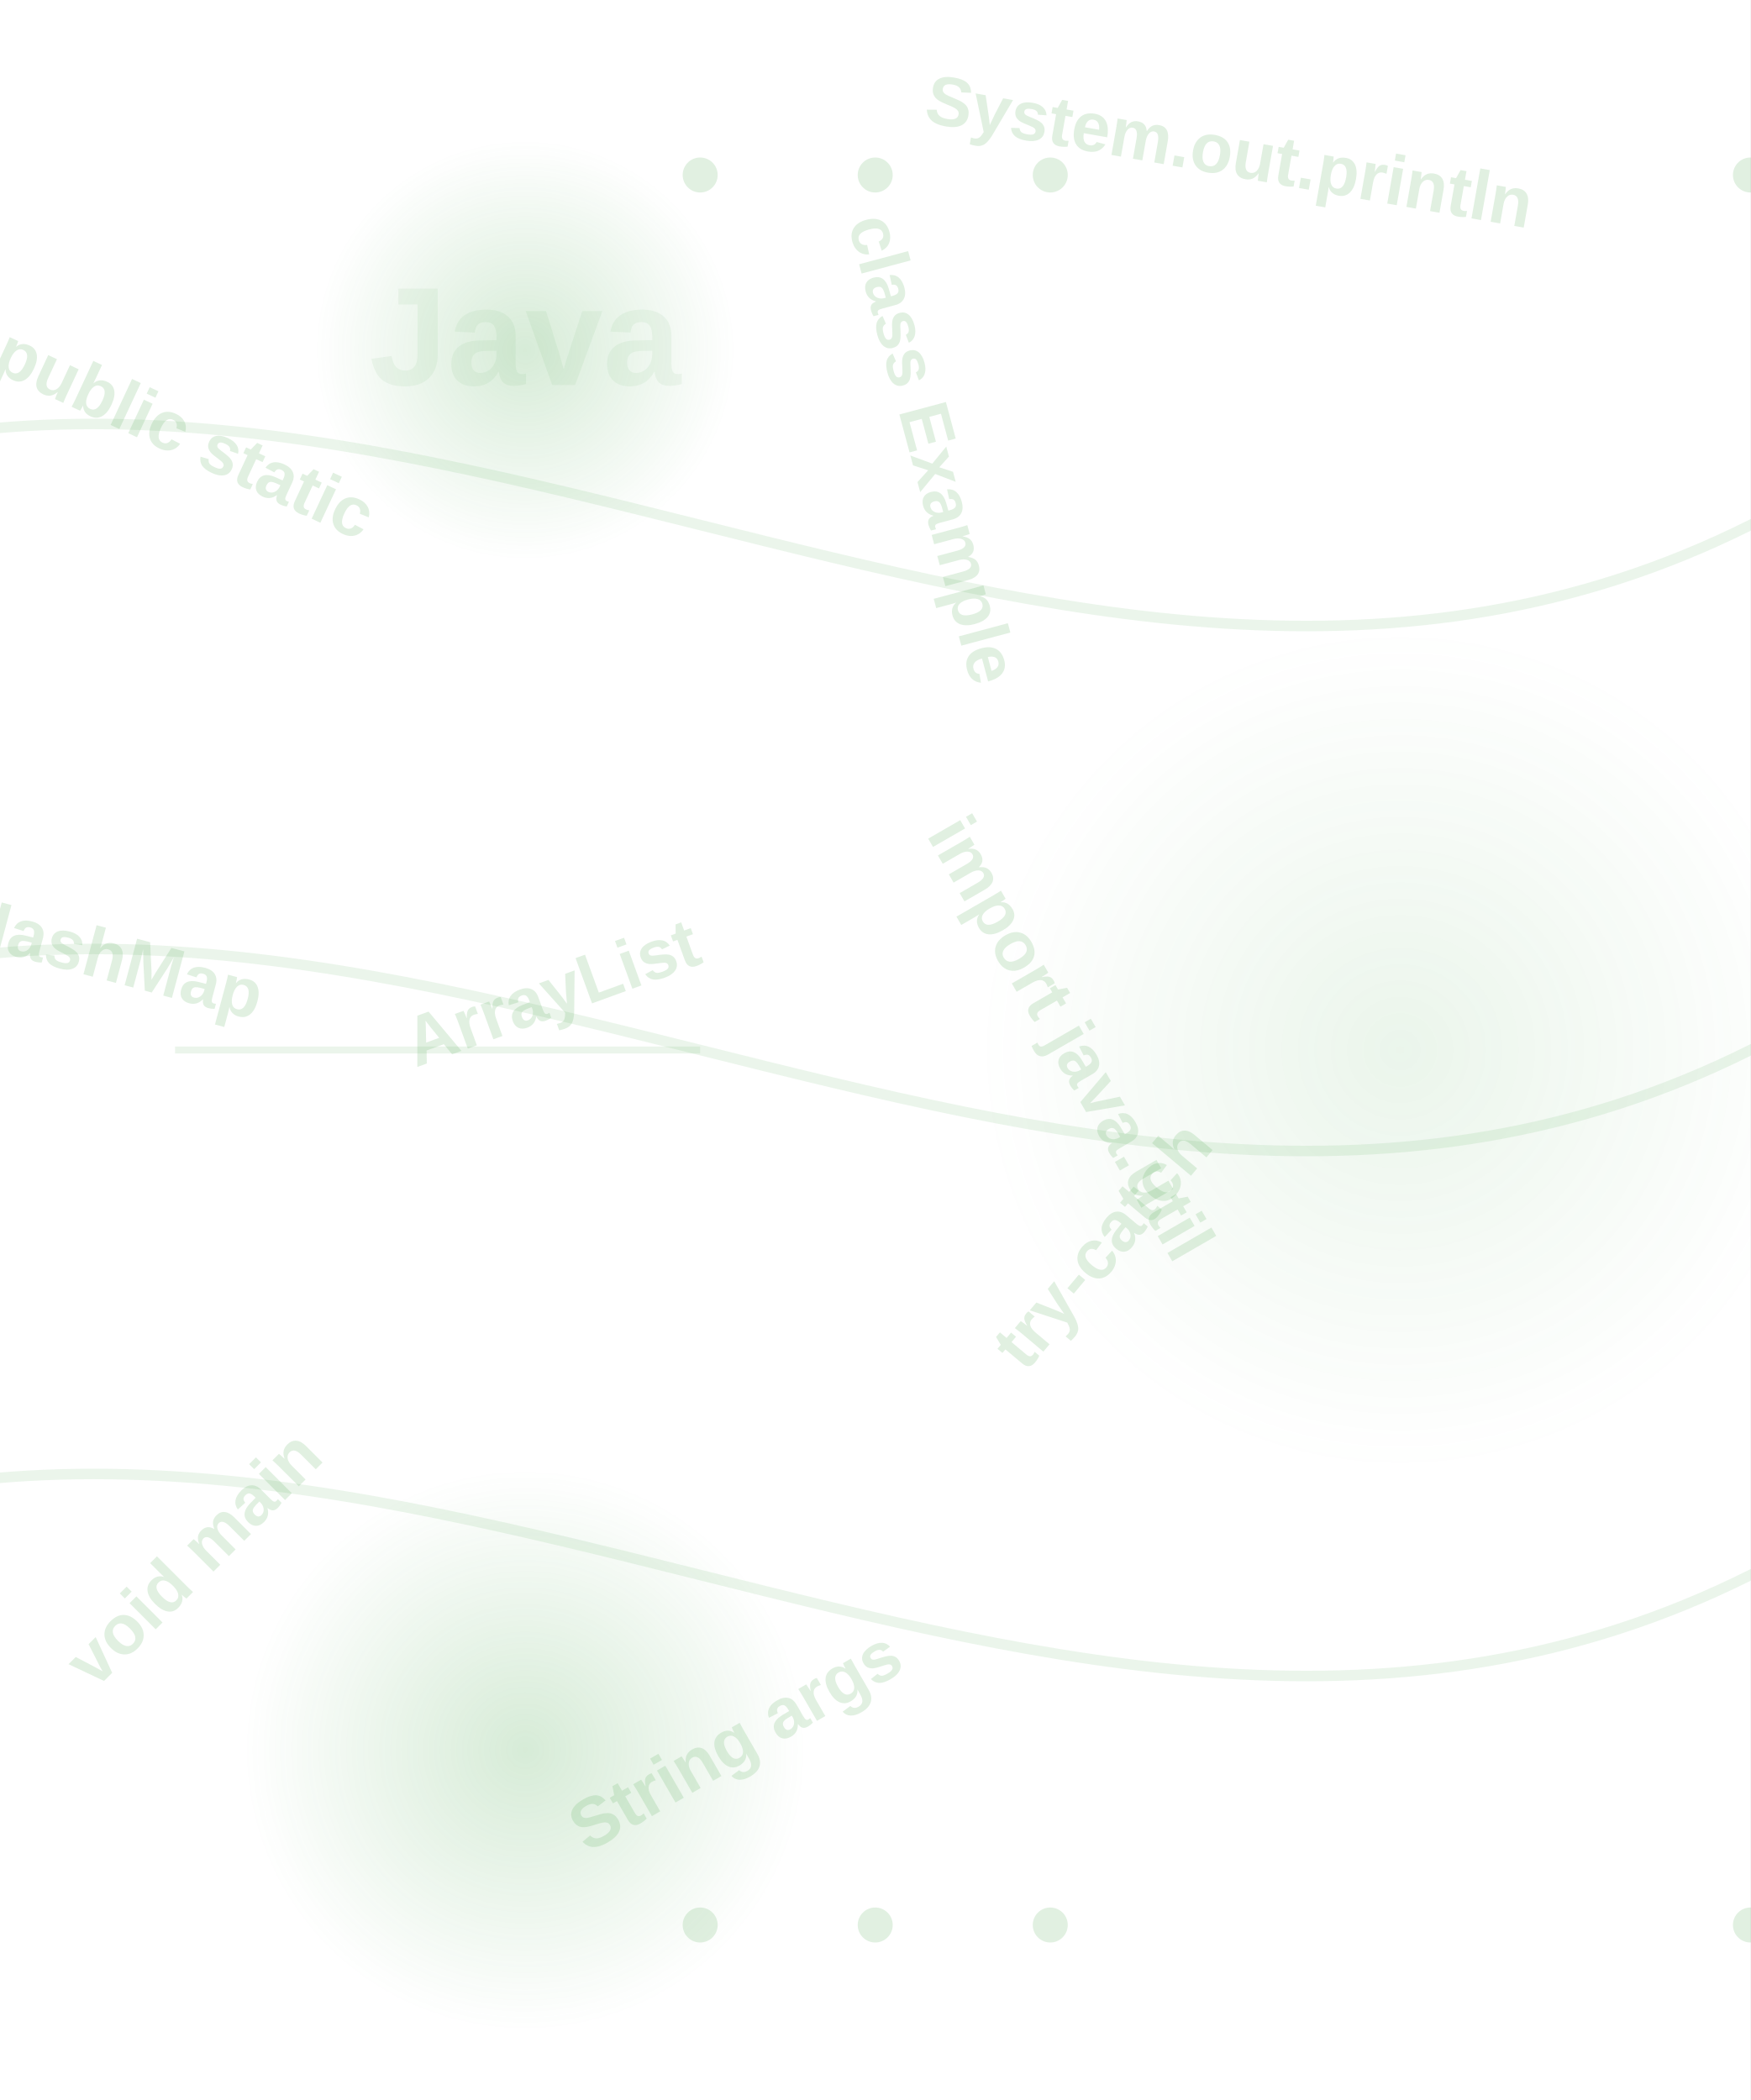
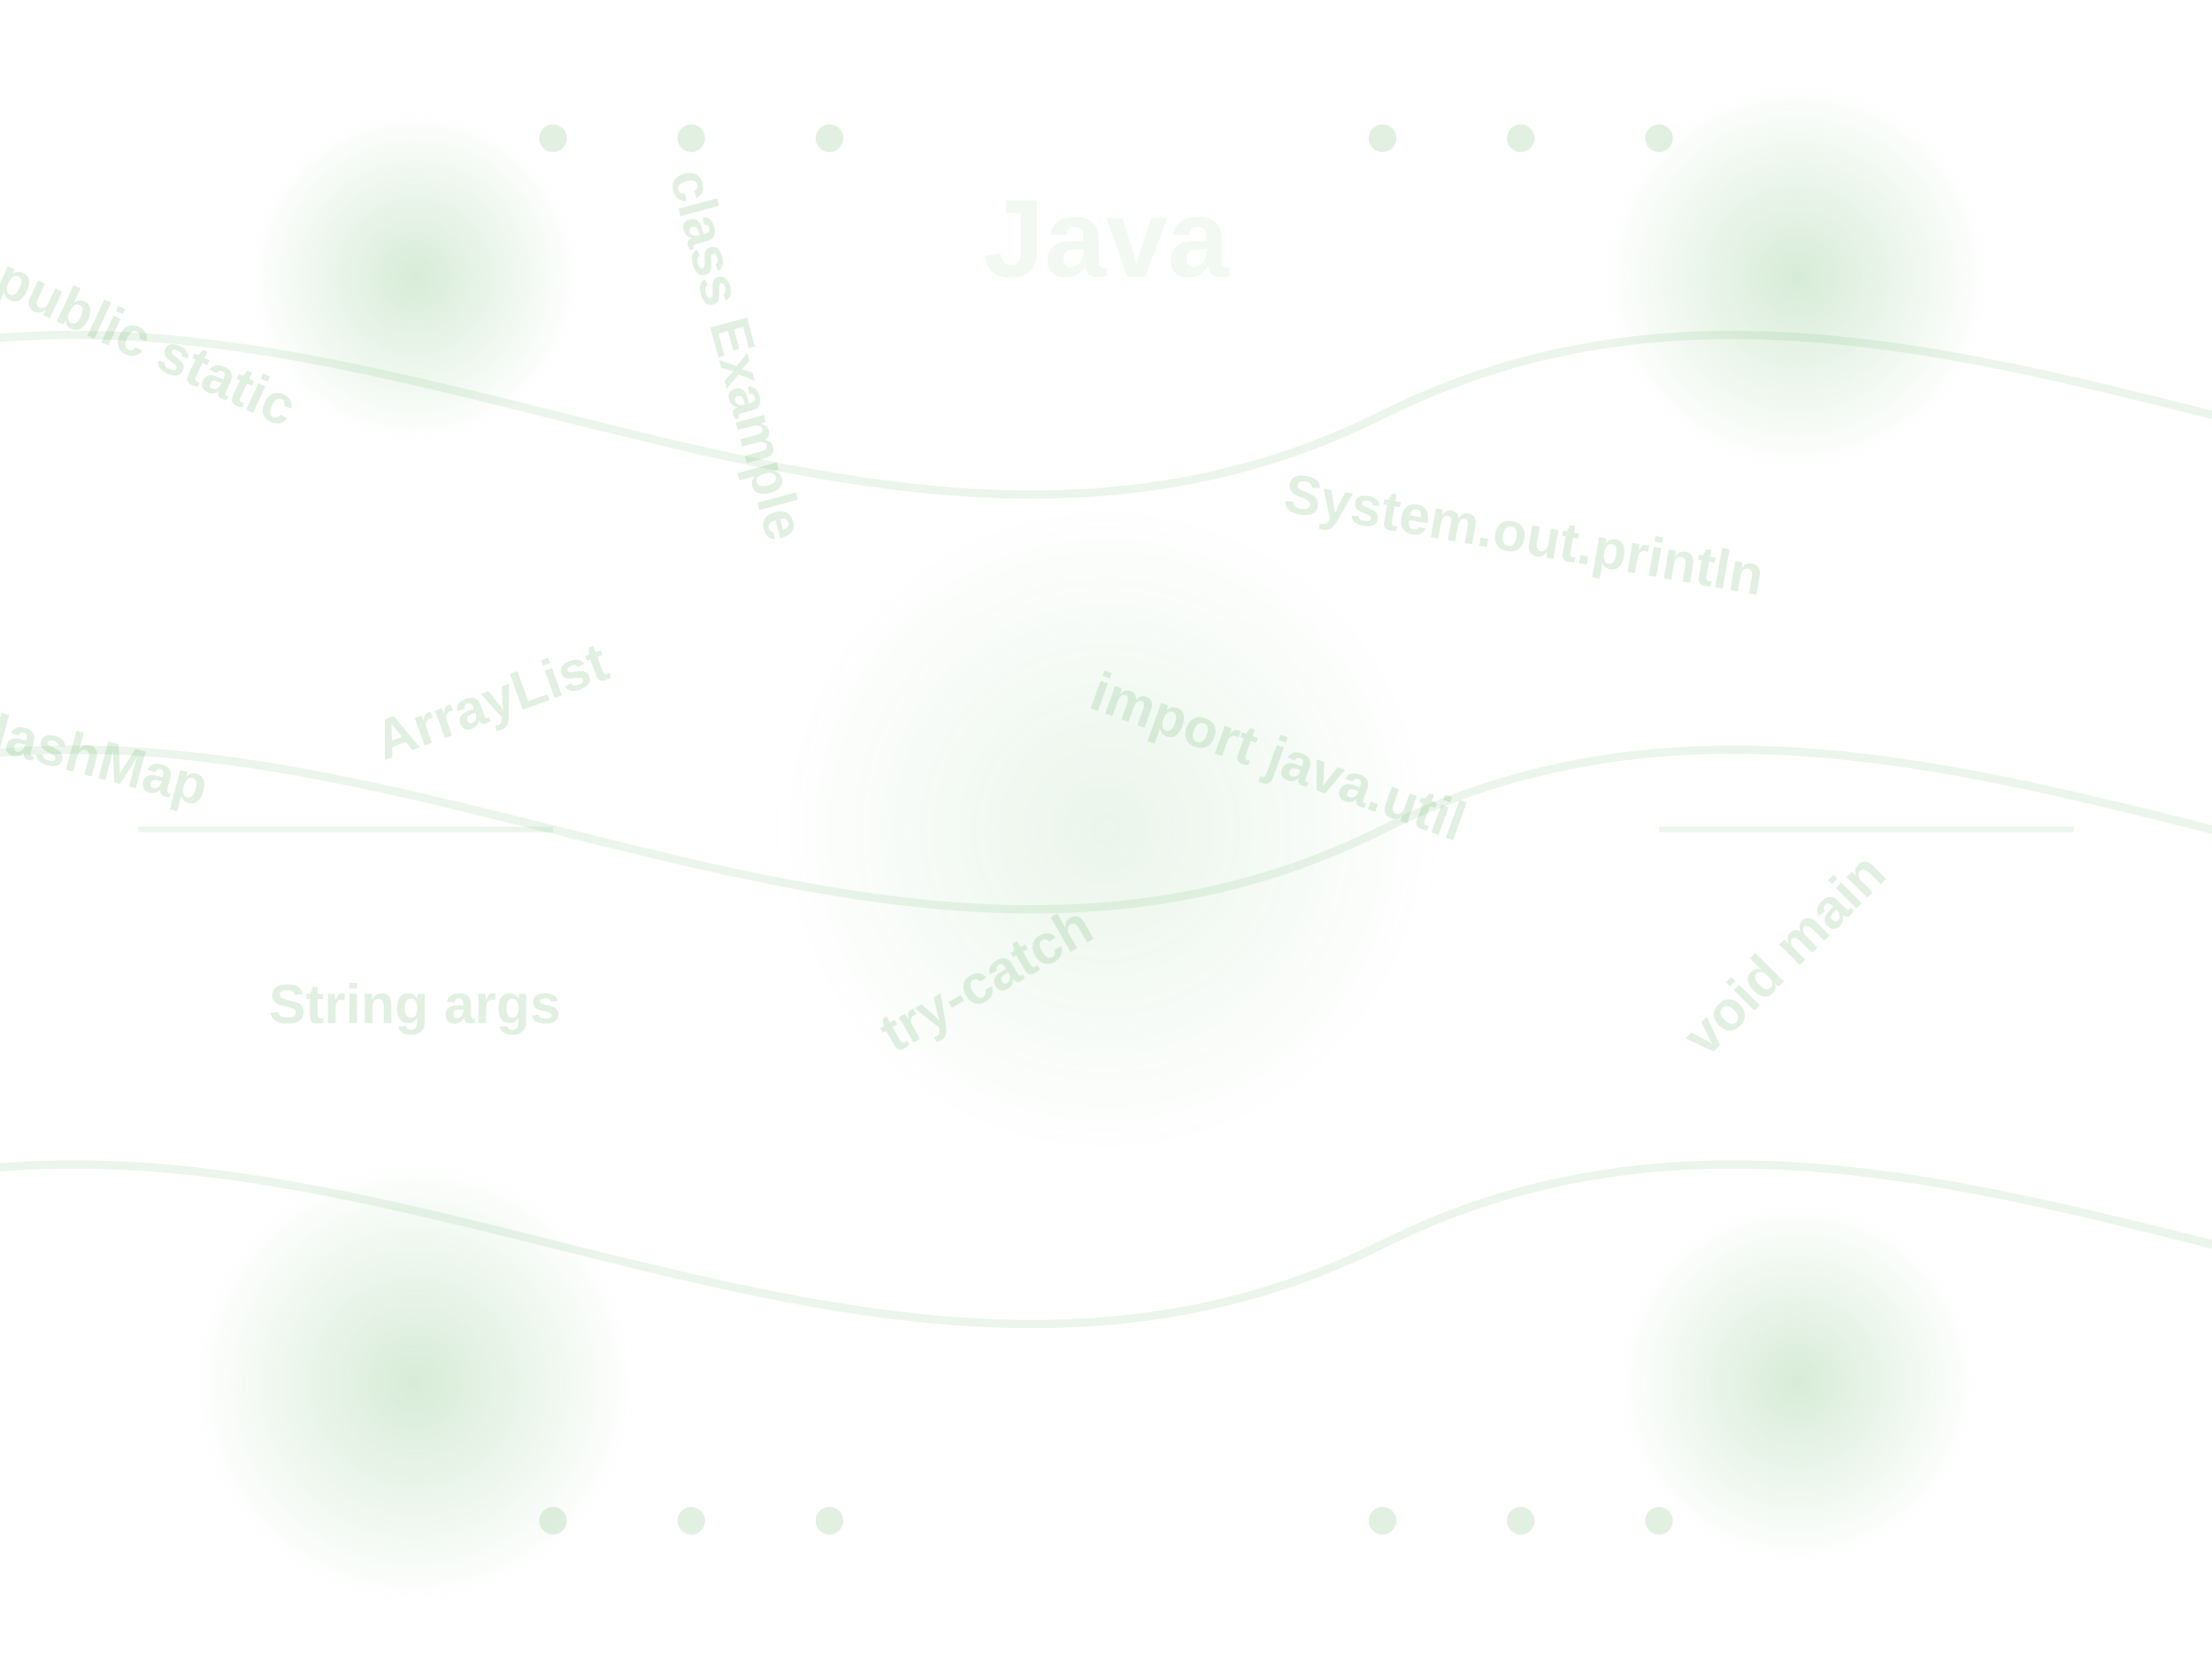
- <svg xmlns="http://www.w3.org/2000/svg" viewBox="0 0 500 600">
-   <rect width="500" height="600" fill="#ffffff" />
+ <svg xmlns="http://www.w3.org/2000/svg" viewBox="0 0 800 600">
+   <rect width="800" height="600" fill="#ffffff" />
  <path d="M-100 150 C 100 50, 300 250, 500 150 C 700 50, 900 250, 1100 150" stroke="#359d38" fill="none" stroke-width="3" opacity="0.1" />
  <path d="M-100 300 C 100 200, 300 400, 500 300 C 700 200, 900 400, 1100 300" stroke="#359d38" fill="none" stroke-width="3" opacity="0.1" />
  <path d="M-100 450 C 100 350, 300 550, 500 450 C 700 350, 900 550, 1100 450" stroke="#359d38" fill="none" stroke-width="3" opacity="0.1" />
  <defs>
    <radialGradient id="circleGradient" cx="50%" cy="50%" r="50%">
      <stop offset="0%" style="stop-color:#359d38;stop-opacity:0.2" />
      <stop offset="100%" style="stop-color:#359d38;stop-opacity:0" />
    </radialGradient>
  </defs>
-   <text x="150" y="110" font-family="Arial, sans-serif" font-size="40" font-weight="bold" fill="#359d38" text-anchor="middle" opacity="0.07">Java</text>
+   <text x="400" y="100" font-family="Arial, sans-serif" font-size="40" font-weight="bold" fill="#359d38" text-anchor="middle" opacity="0.07">Java</text>
  <text x="50" y="130" font-family="Arial, sans-serif" font-size="20" font-weight="bold" fill="#359d38" text-anchor="middle" opacity="0.15" transform="rotate(25, 50, 130)">public static</text>
-   <text x="60" y="450" font-family="Arial, sans-serif" font-size="20" font-weight="bold" fill="#359d38" text-anchor="middle" opacity="0.15" transform="rotate(-45, 60, 450)">void main</text>
-   <text x="350" y="50" font-family="Arial, sans-serif" font-size="20" font-weight="bold" fill="#359d38" text-anchor="middle" opacity="0.15" transform="rotate(10, 350, 50)">System.out.println</text>
+   <text x="650" y="350" font-family="Arial, sans-serif" font-size="20" font-weight="bold" fill="#359d38" text-anchor="middle" opacity="0.15" transform="rotate(-45, 650, 350)">void main</text>
+   <text x="550" y="200" font-family="Arial, sans-serif" font-size="20" font-weight="bold" fill="#359d38" text-anchor="middle" opacity="0.15" transform="rotate(10, 550, 200)">System.out.println</text>
  <text x="260" y="130" font-family="Arial, sans-serif" font-size="20" font-weight="bold" fill="#359d38" text-anchor="middle" opacity="0.15" transform="rotate(75, 260, 130)">class Example</text>
-   <text x="100" y="480" font-family="Arial, sans-serif" font-size="20" font-weight="bold" fill="#359d38" text-anchor="middle" opacity="0.15" transform="rotate(-30, 200, 280)">String args</text>
-   <text x="300" y="300" font-family="Arial, sans-serif" font-size="20" font-weight="bold" fill="#359d38" text-anchor="middle" opacity="0.15" transform="rotate(60, 300, 300)">import java.util</text>
-   <text x="160" y="290" font-family="Arial, sans-serif" font-size="20" font-weight="bold" fill="#359d38" text-anchor="middle" opacity="0.15" transform="rotate(-20, 160, 290)">ArrayList</text>
+   <text x="150" y="370" font-family="Arial, sans-serif" font-size="20" font-weight="bold" fill="#359d38" text-anchor="middle" opacity="0.15" transform="rotate(0, 200, 350)">String args</text>
+   <text x="460" y="280" font-family="Arial, sans-serif" font-size="20" font-weight="bold" fill="#359d38" text-anchor="middle" opacity="0.15" transform="rotate(20, 460, 280)">import java.util</text>
+   <text x="180" y="260" font-family="Arial, sans-serif" font-size="20" font-weight="bold" fill="#359d38" text-anchor="middle" opacity="0.15" transform="rotate(-20, 180, 260)">ArrayList</text>
  <text x="30" y="280" font-family="Arial, sans-serif" font-size="20" font-weight="bold" fill="#359d38" text-anchor="middle" opacity="0.15" transform="rotate(15, 30, 280)">HashMap</text>
-   <text x="320" y="360" font-family="Arial, sans-serif" font-size="20" font-weight="bold" fill="#359d38" text-anchor="middle" opacity="0.15" transform="rotate(-50, 320, 360)">try-catch</text>
+   <text x="360" y="360" font-family="Arial, sans-serif" font-size="20" font-weight="bold" fill="#359d38" text-anchor="middle" opacity="0.15" transform="rotate(-30, 360, 360)">try-catch</text>
  <circle cx="150" cy="100" r="60" fill="url(#circleGradient)" />
  <circle cx="650" cy="100" r="70" fill="url(#circleGradient)" />
  <circle cx="150" cy="500" r="80" fill="url(#circleGradient)" />
  <circle cx="650" cy="500" r="65" fill="url(#circleGradient)" />
  <circle cx="400" cy="300" r="120" fill="url(#circleGradient)" opacity="0.5" />
  <g fill="#359d38" opacity="0.15">
    <circle cx="200" cy="50" r="5" />
    <circle cx="250" cy="50" r="5" />
    <circle cx="300" cy="50" r="5" />
    <circle cx="500" cy="50" r="5" />
    <circle cx="550" cy="50" r="5" />
    <circle cx="600" cy="50" r="5" />
    <circle cx="200" cy="550" r="5" />
    <circle cx="250" cy="550" r="5" />
    <circle cx="300" cy="550" r="5" />
    <circle cx="500" cy="550" r="5" />
    <circle cx="550" cy="550" r="5" />
    <circle cx="600" cy="550" r="5" />
  </g>
  <g stroke="#359d38" stroke-width="2" opacity="0.1">
    <line x1="50" y1="300" x2="200" y2="300" />
    <line x1="600" y1="300" x2="750" y2="300" />
  </g>
</svg>
